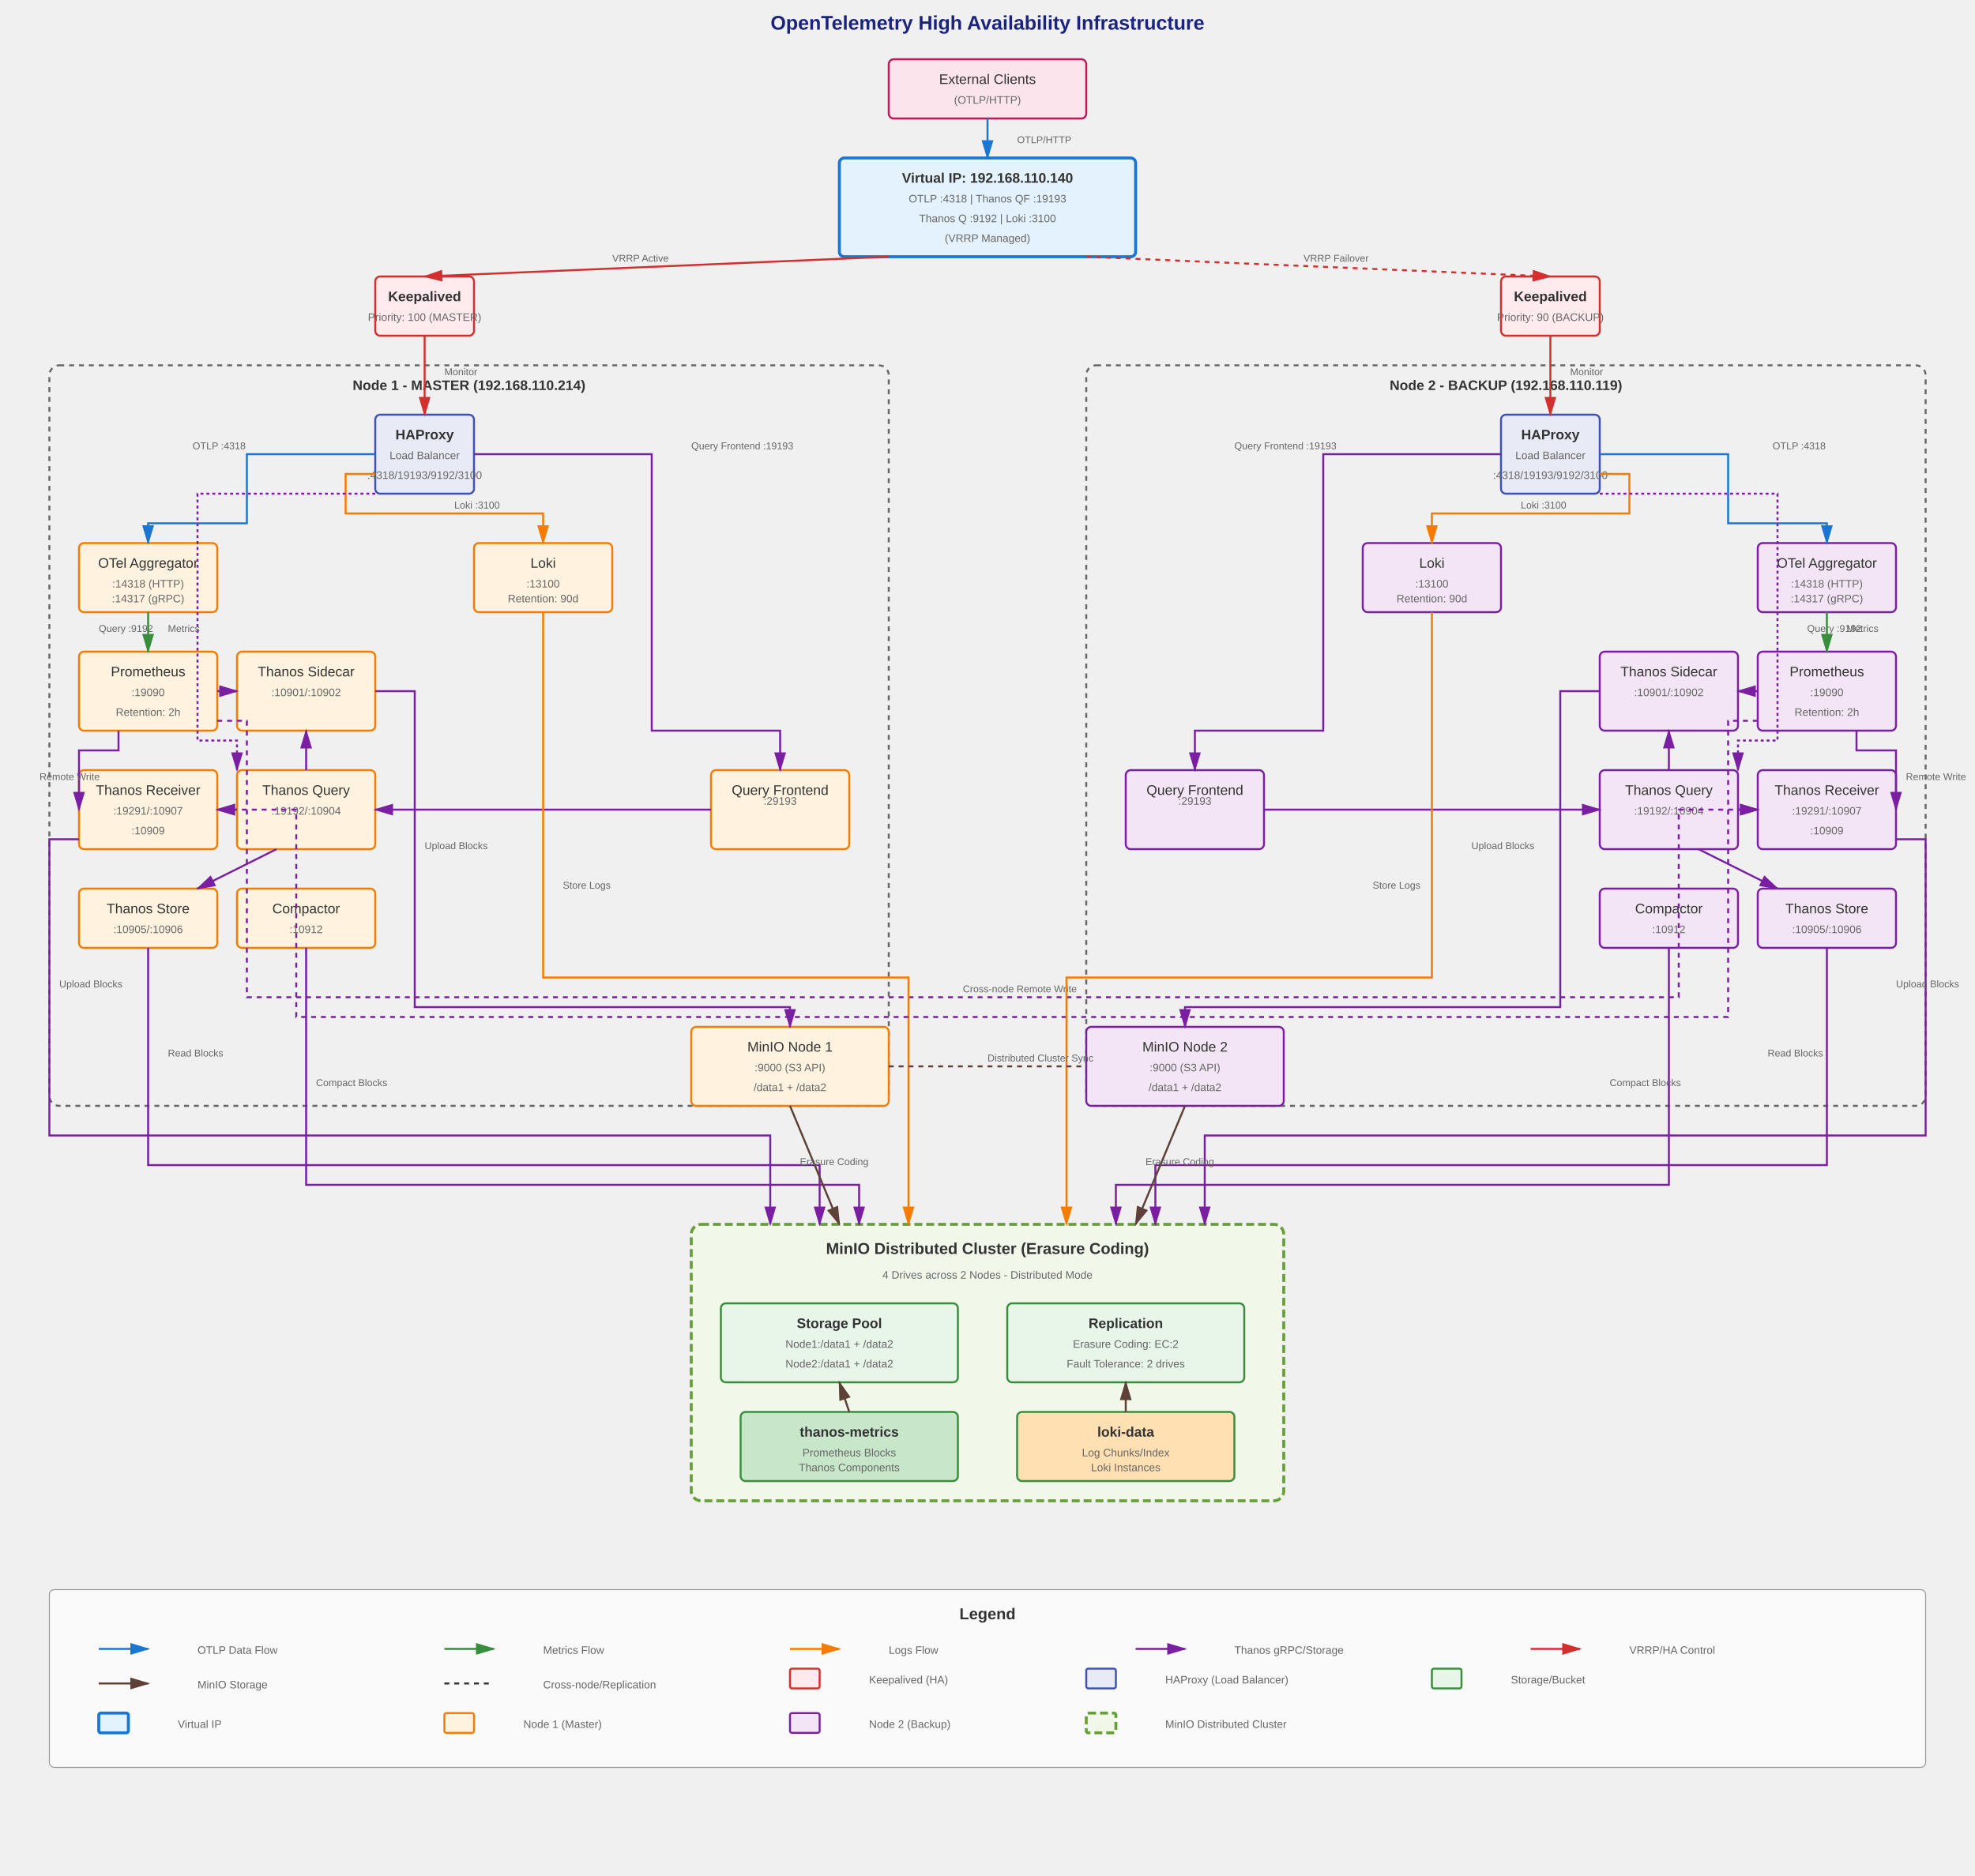
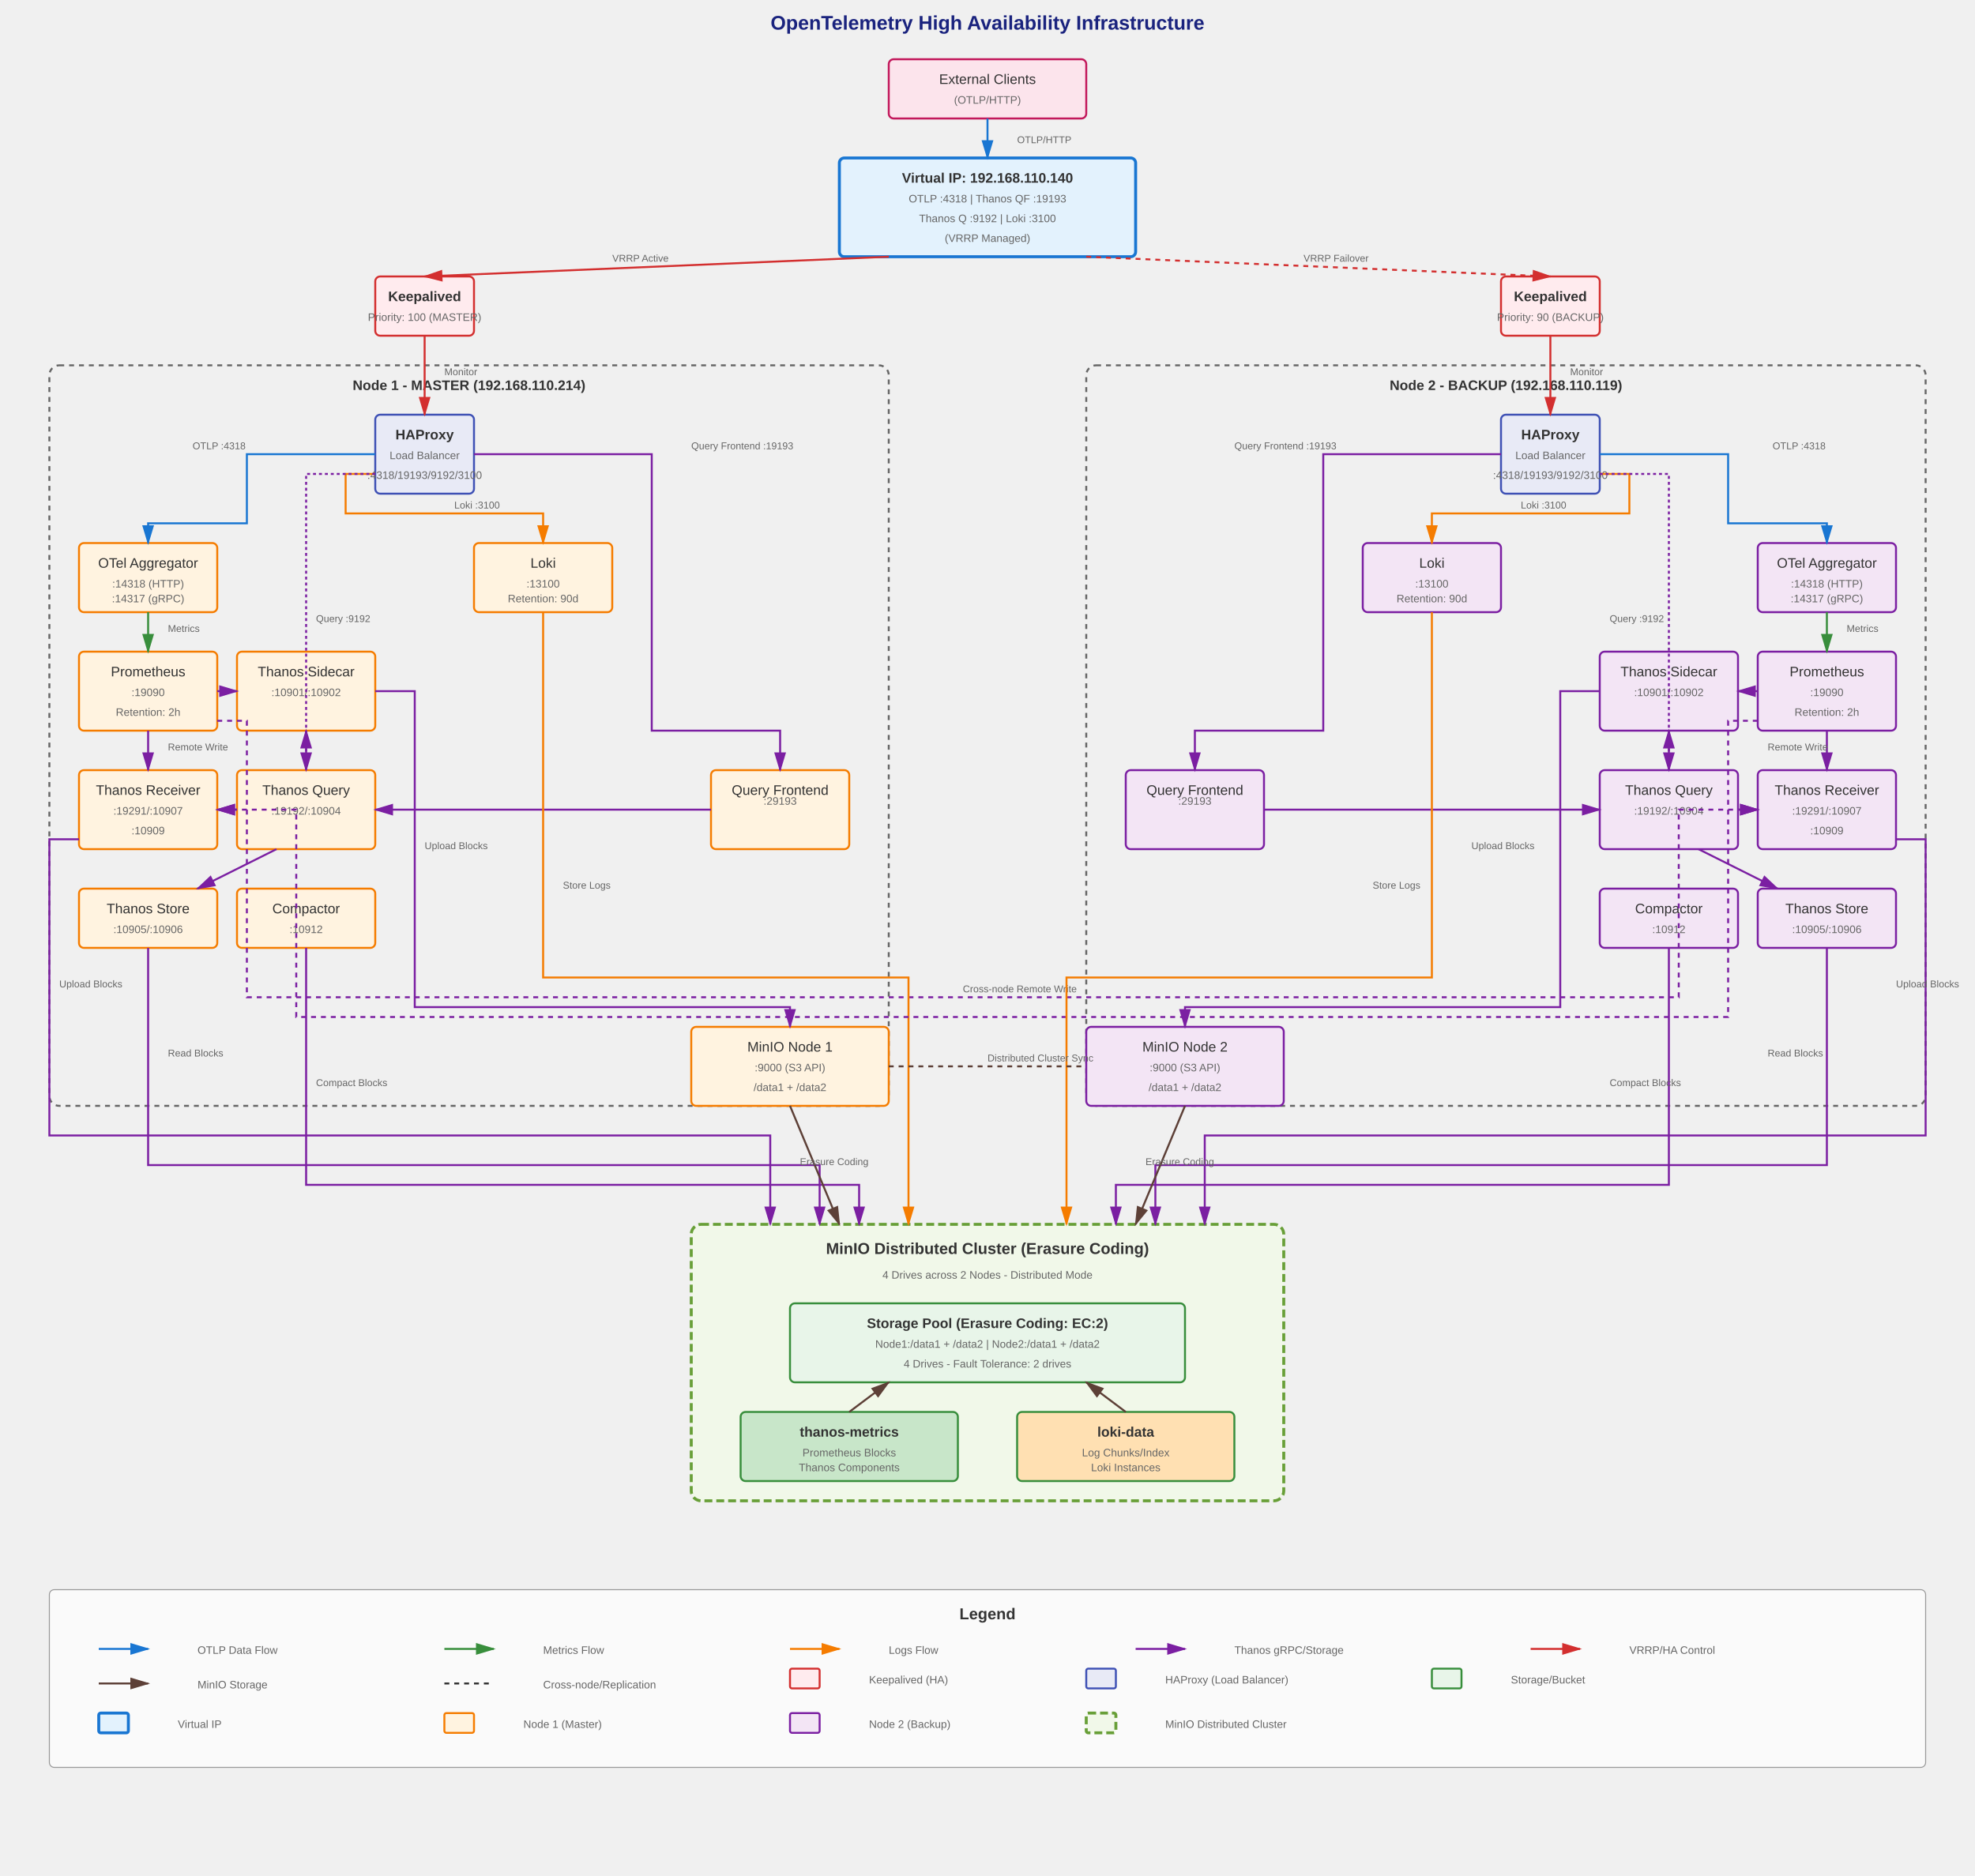
<svg xmlns="http://www.w3.org/2000/svg" viewBox="0 0 2000 1900" width="2000" height="1900">
  <defs>
    <style>
      .box { fill: #ffffff; stroke: #333; stroke-width: 2; }
      .cluster { fill: #f0f0f0; stroke: #666; stroke-width: 2; stroke-dasharray: 5,5; }
      .vip-box { fill: #e3f2fd; stroke: #1976d2; stroke-width: 3; }
      .master-box { fill: #fff3e0; stroke: #f57c00; stroke-width: 2; }
      .backup-box { fill: #f3e5f5; stroke: #7b1fa2; stroke-width: 2; }
      .storage-box { fill: #e8f5e9; stroke: #388e3c; stroke-width: 2; }
      .client-box { fill: #fce4ec; stroke: #c2185b; stroke-width: 2; }
      .keepalived-box { fill: #ffebee; stroke: #d32f2f; stroke-width: 2; }
      .haproxy-box { fill: #e8eaf6; stroke: #3f51b5; stroke-width: 2; }
      .minio-cluster { fill: #f1f8e9; stroke: #689f38; stroke-width: 3; stroke-dasharray: 8,4; }
      .text { font-family: Arial, sans-serif; font-size: 14px; fill: #333; text-anchor: middle; }
      .text-small { font-family: Arial, sans-serif; font-size: 11px; fill: #666; text-anchor: middle; }
      .title { font-family: Arial, sans-serif; font-size: 20px; font-weight: bold; fill: #1a237e; text-anchor: middle; }
      .label { font-family: Arial, sans-serif; font-size: 10px; fill: #666; }
      .line { stroke: #333; stroke-width: 2; fill: none; }
      .line-blue { stroke: #1976d2; stroke-width: 2; fill: none; }
      .line-orange { stroke: #f57c00; stroke-width: 2; fill: none; }
      .line-green { stroke: #388e3c; stroke-width: 2; fill: none; }
      .line-purple { stroke: #7b1fa2; stroke-width: 2; fill: none; }
      .line-brown { stroke: #5d4037; stroke-width: 2; fill: none; }
      .line-red { stroke: #d32f2f; stroke-width: 2; fill: none; }
      .arrow { stroke: #333; stroke-width: 2; fill: #333; }
    </style>
    <marker id="arrowhead" markerWidth="10" markerHeight="10" refX="9" refY="3" orient="auto">
      <polygon points="0 0, 10 3, 0 6" fill="#333" />
    </marker>
    <marker id="arrowhead-blue" markerWidth="10" markerHeight="10" refX="9" refY="3" orient="auto">
      <polygon points="0 0, 10 3, 0 6" fill="#1976d2" />
    </marker>
    <marker id="arrowhead-orange" markerWidth="10" markerHeight="10" refX="9" refY="3" orient="auto">
      <polygon points="0 0, 10 3, 0 6" fill="#f57c00" />
    </marker>
    <marker id="arrowhead-green" markerWidth="10" markerHeight="10" refX="9" refY="3" orient="auto">
      <polygon points="0 0, 10 3, 0 6" fill="#388e3c" />
    </marker>
    <marker id="arrowhead-purple" markerWidth="10" markerHeight="10" refX="9" refY="3" orient="auto">
      <polygon points="0 0, 10 3, 0 6" fill="#7b1fa2" />
    </marker>
    <marker id="arrowhead-red" markerWidth="10" markerHeight="10" refX="9" refY="3" orient="auto">
      <polygon points="0 0, 10 3, 0 6" fill="#d32f2f" />
    </marker>
    <marker id="arrowhead-brown" markerWidth="10" markerHeight="10" refX="9" refY="3" orient="auto">
      <polygon points="0 0, 10 3, 0 6" fill="#5d4037" />
    </marker>
  </defs>
  <text x="1000" y="30" class="title">OpenTelemetry High Availability Infrastructure</text>
  <rect x="900" y="60" width="200" height="60" class="client-box" rx="5" />
  <text x="1000" y="85" class="text">External Clients</text>
  <text x="1000" y="105" class="text-small">(OTLP/HTTP)</text>
  <rect x="850" y="160" width="300" height="100" class="vip-box" rx="5" />
  <text x="1000" y="185" class="text" style="font-weight: bold;">Virtual IP: 192.168.110.140</text>
  <text x="1000" y="205" class="text-small">OTLP :4318 | Thanos QF :19193</text>
  <text x="1000" y="225" class="text-small">Thanos Q :9192 | Loki :3100</text>
  <text x="1000" y="245" class="text-small">(VRRP Managed)</text>
  <rect x="380" y="280" width="100" height="60" class="keepalived-box" rx="5" />
  <text x="430" y="305" class="text" style="font-weight: bold;">Keepalived</text>
  <text x="430" y="325" class="text-small">Priority: 100 (MASTER)</text>
  <rect x="1520" y="280" width="100" height="60" class="keepalived-box" rx="5" />
  <text x="1570" y="305" class="text" style="font-weight: bold;">Keepalived</text>
  <text x="1570" y="325" class="text-small">Priority: 90 (BACKUP)</text>
  <rect x="50" y="370" width="850" height="750" class="cluster" rx="10" />
  <text x="475" y="395" class="text" style="font-weight: bold;">Node 1 - MASTER (192.168.110.214)</text>
  <rect x="380" y="420" width="100" height="80" class="haproxy-box" rx="5" />
  <text x="430" y="445" class="text" style="font-weight: bold;">HAProxy</text>
  <text x="430" y="465" class="text-small">Load Balancer</text>
  <text x="430" y="485" class="text-small">:4318/19193/9192/3100</text>
  <rect x="80" y="550" width="140" height="70" class="master-box" rx="5" />
  <text x="150" y="575" class="text">OTel Aggregator</text>
  <text x="150" y="595" class="text-small">:14318 (HTTP)</text>
  <text x="150" y="610" class="text-small">:14317 (gRPC)</text>
  <rect x="80" y="660" width="140" height="80" class="master-box" rx="5" />
  <text x="150" y="685" class="text">Prometheus</text>
  <text x="150" y="705" class="text-small">:19090</text>
  <text x="150" y="725" class="text-small">Retention: 2h</text>
  <rect x="240" y="660" width="140" height="80" class="master-box" rx="5" />
  <text x="310" y="685" class="text">Thanos Sidecar</text>
  <text x="310" y="705" class="text-small">:10901/:10902</text>
  <rect x="80" y="780" width="140" height="80" class="master-box" rx="5" />
  <text x="150" y="805" class="text">Thanos Receiver</text>
  <text x="150" y="825" class="text-small">:19291/:10907</text>
  <text x="150" y="845" class="text-small">:10909</text>
  <rect x="240" y="780" width="140" height="80" class="master-box" rx="5" />
  <text x="310" y="805" class="text">Thanos Query</text>
  <text x="310" y="825" class="text-small">:19192/:10904</text>
  <rect x="720" y="780" width="140" height="80" class="master-box" rx="5" />
  <text x="790" y="805" class="text">Query Frontend</text>
  <text x="790" y="815" class="text-small">:29193</text>
  <rect x="80" y="900" width="140" height="60" class="master-box" rx="5" />
  <text x="150" y="925" class="text">Thanos Store</text>
  <text x="150" y="945" class="text-small">:10905/:10906</text>
  <rect x="240" y="900" width="140" height="60" class="master-box" rx="5" />
  <text x="310" y="925" class="text">Compactor</text>
  <text x="310" y="945" class="text-small">:10912</text>
  <rect x="480" y="550" width="140" height="70" class="master-box" rx="5" />
  <text x="550" y="575" class="text">Loki</text>
  <text x="550" y="595" class="text-small">:13100</text>
  <text x="550" y="610" class="text-small">Retention: 90d</text>
  <rect x="700" y="1040" width="200" height="80" class="master-box" rx="5" />
  <text x="800" y="1065" class="text">MinIO Node 1</text>
  <text x="800" y="1085" class="text-small">:9000 (S3 API)</text>
  <text x="800" y="1105" class="text-small">/data1 + /data2</text>
  <rect x="1100" y="370" width="850" height="750" class="cluster" rx="10" />
  <text x="1525" y="395" class="text" style="font-weight: bold;">Node 2 - BACKUP (192.168.110.119)</text>
  <rect x="1520" y="420" width="100" height="80" class="haproxy-box" rx="5" />
  <text x="1570" y="445" class="text" style="font-weight: bold;">HAProxy</text>
  <text x="1570" y="465" class="text-small">Load Balancer</text>
  <text x="1570" y="485" class="text-small">:4318/19193/9192/3100</text>
  <rect x="1780" y="550" width="140" height="70" class="backup-box" rx="5" />
  <text x="1850" y="575" class="text">OTel Aggregator</text>
  <text x="1850" y="595" class="text-small">:14318 (HTTP)</text>
  <text x="1850" y="610" class="text-small">:14317 (gRPC)</text>
  <rect x="1780" y="660" width="140" height="80" class="backup-box" rx="5" />
  <text x="1850" y="685" class="text">Prometheus</text>
  <text x="1850" y="705" class="text-small">:19090</text>
  <text x="1850" y="725" class="text-small">Retention: 2h</text>
  <rect x="1620" y="660" width="140" height="80" class="backup-box" rx="5" />
  <text x="1690" y="685" class="text">Thanos Sidecar</text>
  <text x="1690" y="705" class="text-small">:10901/:10902</text>
  <rect x="1780" y="780" width="140" height="80" class="backup-box" rx="5" />
  <text x="1850" y="805" class="text">Thanos Receiver</text>
  <text x="1850" y="825" class="text-small">:19291/:10907</text>
  <text x="1850" y="845" class="text-small">:10909</text>
  <rect x="1620" y="780" width="140" height="80" class="backup-box" rx="5" />
  <text x="1690" y="805" class="text">Thanos Query</text>
  <text x="1690" y="825" class="text-small">:19192/:10904</text>
  <rect x="1140" y="780" width="140" height="80" class="backup-box" rx="5" />
  <text x="1210" y="805" class="text">Query Frontend</text>
  <text x="1210" y="815" class="text-small">:29193</text>
  <rect x="1780" y="900" width="140" height="60" class="backup-box" rx="5" />
  <text x="1850" y="925" class="text">Thanos Store</text>
  <text x="1850" y="945" class="text-small">:10905/:10906</text>
  <rect x="1620" y="900" width="140" height="60" class="backup-box" rx="5" />
  <text x="1690" y="925" class="text">Compactor</text>
  <text x="1690" y="945" class="text-small">:10912</text>
  <rect x="1380" y="550" width="140" height="70" class="backup-box" rx="5" />
  <text x="1450" y="575" class="text">Loki</text>
  <text x="1450" y="595" class="text-small">:13100</text>
  <text x="1450" y="610" class="text-small">Retention: 90d</text>
  <rect x="1100" y="1040" width="200" height="80" class="backup-box" rx="5" />
  <text x="1200" y="1065" class="text">MinIO Node 2</text>
  <text x="1200" y="1085" class="text-small">:9000 (S3 API)</text>
  <text x="1200" y="1105" class="text-small">/data1 + /data2</text>
  <rect x="700" y="1240" width="600" height="280" class="minio-cluster" rx="10" />
  <text x="1000" y="1270" class="text" style="font-weight: bold; font-size: 16px;">MinIO Distributed Cluster (Erasure Coding)</text>
  <text x="1000" y="1295" class="text-small">4 Drives across 2 Nodes - Distributed Mode</text>
-   <rect x="730" y="1320" width="240" height="80" class="storage-box" rx="5" />
-   <text x="850" y="1345" class="text" style="font-weight: bold;">Storage Pool</text>
-   <text x="850" y="1365" class="text-small">Node1:/data1 + /data2</text>
-   <text x="850" y="1385" class="text-small">Node2:/data1 + /data2</text>
-   <rect x="1020" y="1320" width="240" height="80" class="storage-box" rx="5" />
-   <text x="1140" y="1345" class="text" style="font-weight: bold;">Replication</text>
-   <text x="1140" y="1365" class="text-small">Erasure Coding: EC:2</text>
-   <text x="1140" y="1385" class="text-small">Fault Tolerance: 2 drives</text>
+   <rect x="800" y="1320" width="400" height="80" class="storage-box" rx="5" />
+   <text x="1000" y="1345" class="text" style="font-weight: bold;">Storage Pool (Erasure Coding: EC:2)</text>
+   <text x="1000" y="1365" class="text-small">Node1:/data1 + /data2 | Node2:/data1 + /data2</text>
+   <text x="1000" y="1385" class="text-small">4 Drives - Fault Tolerance: 2 drives</text>
  <rect x="750" y="1430" width="220" height="70" class="storage-box" rx="5" style="fill: #c8e6c9;" />
  <text x="860" y="1455" class="text" style="font-weight: bold;">thanos-metrics</text>
  <text x="860" y="1475" class="text-small">Prometheus Blocks</text>
  <text x="860" y="1490" class="text-small">Thanos Components</text>
  <rect x="1030" y="1430" width="220" height="70" class="storage-box" rx="5" style="fill: #ffe0b2;" />
  <text x="1140" y="1455" class="text" style="font-weight: bold;">loki-data</text>
  <text x="1140" y="1475" class="text-small">Log Chunks/Index</text>
  <text x="1140" y="1490" class="text-small">Loki Instances</text>
  <path d="M 1000,120 L 1000,160" class="line-blue" marker-end="url(#arrowhead-blue)" />
  <text x="1030" y="145" class="label" fill="#1976d2">OTLP/HTTP</text>
  <path d="M 900,260 L 430,280" class="line-red" marker-end="url(#arrowhead-red)" />
  <text x="620" y="265" class="label" fill="#d32f2f">VRRP Active</text>
  <path d="M 1100,260 L 1570,280" class="line-red" style="stroke-dasharray: 5,5" marker-end="url(#arrowhead-red)" />
  <text x="1320" y="265" class="label" fill="#d32f2f">VRRP Failover</text>
  <path d="M 430,340 L 430,420" class="line-red" marker-end="url(#arrowhead-red)" />
  <text x="450" y="380" class="label" fill="#d32f2f">Monitor</text>
  <path d="M 380,460 L 250,460 L 250,530 L 150,530 L 150,550" class="line-blue" marker-end="url(#arrowhead-blue)" />
  <text x="195" y="455" class="label" fill="#1976d2">OTLP :4318</text>
  <path d="M 380,480 L 350,480 L 350,520 L 550,520 L 550,550" class="line-orange" marker-end="url(#arrowhead-orange)" />
  <text x="460" y="515" class="label" fill="#f57c00">Loki :3100</text>
  <path d="M 480,460 L 660,460 L 660,740 L 790,740 L 790,780" class="line-purple" marker-end="url(#arrowhead-purple)" />
  <text x="700" y="455" class="label" fill="#7b1fa2">Query Frontend :19193</text>
-   <path d="M 380,500 L 200,500 L 200,750 L 240,750 L 240,780" class="line-purple" style="stroke-dasharray: 3,3" marker-end="url(#arrowhead-purple)" />
-   <text x="100" y="640" class="label" fill="#7b1fa2">Query :9192</text>
+   <path d="M 380,480 L 310,480 L 310,780" class="line-purple" style="stroke-dasharray: 3,3" marker-end="url(#arrowhead-purple)" />
+   <text x="320" y="630" class="label" fill="#7b1fa2">Query :9192</text>
  <path d="M 150,620 L 150,660" class="line-green" marker-end="url(#arrowhead-green)" />
  <text x="170" y="640" class="label" fill="#388e3c">Metrics</text>
  <path d="M 220,700 L 240,700" class="line-purple" marker-end="url(#arrowhead-purple)" />
-   <path d="M 120,740 L 120,760 L 80,760 L 80,820" class="line-purple" marker-end="url(#arrowhead-purple)" />
-   <text x="40" y="790" class="label" fill="#7b1fa2">Remote Write</text>
+   <path d="M 150,740 L 150,780" class="line-purple" marker-end="url(#arrowhead-purple)" />
+   <text x="170" y="760" class="label" fill="#7b1fa2">Remote Write</text>
  <path d="M 220,730 L 250,730 L 250,1010 L 1700,1010 L 1700,820 L 1780,820" class="line-purple" style="stroke-dasharray: 5,5" marker-end="url(#arrowhead-purple)" />
  <text x="975" y="1005" class="label" fill="#7b1fa2">Cross-node Remote Write</text>
  <path d="M 720,820 L 380,820" class="line-purple" marker-end="url(#arrowhead-purple)" />
  <path d="M 310,780 L 310,740" class="line-purple" marker-end="url(#arrowhead-purple)" />
  <path d="M 240,820 L 220,820" class="line-purple" marker-end="url(#arrowhead-purple)" />
  <path d="M 280,860 L 200,900" class="line-purple" marker-end="url(#arrowhead-purple)" />
  <path d="M 380,700 L 420,700 L 420,1020 L 800,1020 L 800,1040" class="line-purple" marker-end="url(#arrowhead-purple)" />
  <text x="430" y="860" class="label" fill="#7b1fa2">Upload Blocks</text>
  <path d="M 150,960 L 150,1180 L 830,1180 L 830,1240" class="line-purple" marker-end="url(#arrowhead-purple)" />
  <text x="170" y="1070" class="label" fill="#7b1fa2">Read Blocks</text>
  <path d="M 80,850 L 50,850 L 50,1150 L 780,1150 L 780,1240" class="line-purple" marker-end="url(#arrowhead-purple)" />
  <text x="60" y="1000" class="label" fill="#7b1fa2">Upload Blocks</text>
  <path d="M 310,960 L 310,1200 L 870,1200 L 870,1240" class="line-purple" marker-end="url(#arrowhead-purple)" />
  <text x="320" y="1100" class="label" fill="#7b1fa2">Compact Blocks</text>
  <path d="M 550,620 L 550,990 L 920,990 L 920,1240" class="line-orange" marker-end="url(#arrowhead-orange)" />
  <text x="570" y="900" class="label" fill="#f57c00">Store Logs</text>
  <path d="M 800,1120 L 850,1240" class="line-brown" marker-end="url(#arrowhead-brown)" />
  <text x="810" y="1180" class="label" fill="#5d4037">Erasure Coding</text>
  <path d="M 1570,340 L 1570,420" class="line-red" marker-end="url(#arrowhead-red)" />
  <text x="1590" y="380" class="label" fill="#d32f2f">Monitor</text>
  <path d="M 1620,460 L 1750,460 L 1750,530 L 1850,530 L 1850,550" class="line-blue" marker-end="url(#arrowhead-blue)" />
  <text x="1795" y="455" class="label" fill="#1976d2">OTLP :4318</text>
  <path d="M 1620,480 L 1650,480 L 1650,520 L 1450,520 L 1450,550" class="line-orange" marker-end="url(#arrowhead-orange)" />
  <text x="1540" y="515" class="label" fill="#f57c00">Loki :3100</text>
  <path d="M 1520,460 L 1340,460 L 1340,740 L 1210,740 L 1210,780" class="line-purple" marker-end="url(#arrowhead-purple)" />
  <text x="1250" y="455" class="label" fill="#7b1fa2">Query Frontend :19193</text>
-   <path d="M 1620,500 L 1800,500 L 1800,750 L 1760,750 L 1760,780" class="line-purple" style="stroke-dasharray: 3,3" marker-end="url(#arrowhead-purple)" />
-   <text x="1830" y="640" class="label" fill="#7b1fa2">Query :9192</text>
+   <path d="M 1620,480 L 1690,480 L 1690,780" class="line-purple" style="stroke-dasharray: 3,3" marker-end="url(#arrowhead-purple)" />
+   <text x="1630" y="630" class="label" fill="#7b1fa2">Query :9192</text>
  <path d="M 1850,620 L 1850,660" class="line-green" marker-end="url(#arrowhead-green)" />
  <text x="1870" y="640" class="label" fill="#388e3c">Metrics</text>
  <path d="M 1780,700 L 1760,700" class="line-purple" marker-end="url(#arrowhead-purple)" />
-   <path d="M 1880,740 L 1880,760 L 1920,760 L 1920,820 L 1920,820" class="line-purple" marker-end="url(#arrowhead-purple)" />
-   <text x="1930" y="790" class="label" fill="#7b1fa2">Remote Write</text>
+   <path d="M 1850,740 L 1850,780" class="line-purple" marker-end="url(#arrowhead-purple)" />
+   <text x="1790" y="760" class="label" fill="#7b1fa2">Remote Write</text>
  <path d="M 1780,730 L 1750,730 L 1750,1030 L 300,1030 L 300,820 L 220,820" class="line-purple" style="stroke-dasharray: 5,5" marker-end="url(#arrowhead-purple)" />
  <path d="M 1280,820 L 1620,820" class="line-purple" marker-end="url(#arrowhead-purple)" />
  <path d="M 1690,780 L 1690,740" class="line-purple" marker-end="url(#arrowhead-purple)" />
  <path d="M 1760,820 L 1780,820" class="line-purple" marker-end="url(#arrowhead-purple)" />
  <path d="M 1720,860 L 1800,900" class="line-purple" marker-end="url(#arrowhead-purple)" />
  <path d="M 1620,700 L 1580,700 L 1580,1020 L 1200,1020 L 1200,1040" class="line-purple" marker-end="url(#arrowhead-purple)" />
  <text x="1490" y="860" class="label" fill="#7b1fa2">Upload Blocks</text>
  <path d="M 1850,960 L 1850,1180 L 1170,1180 L 1170,1240" class="line-purple" marker-end="url(#arrowhead-purple)" />
  <text x="1790" y="1070" class="label" fill="#7b1fa2">Read Blocks</text>
  <path d="M 1920,850 L 1950,850 L 1950,1150 L 1220,1150 L 1220,1240" class="line-purple" marker-end="url(#arrowhead-purple)" />
  <text x="1920" y="1000" class="label" fill="#7b1fa2">Upload Blocks</text>
  <path d="M 1690,960 L 1690,1200 L 1130,1200 L 1130,1240" class="line-purple" marker-end="url(#arrowhead-purple)" />
  <text x="1630" y="1100" class="label" fill="#7b1fa2">Compact Blocks</text>
  <path d="M 1450,620 L 1450,990 L 1080,990 L 1080,1240" class="line-orange" marker-end="url(#arrowhead-orange)" />
  <text x="1390" y="900" class="label" fill="#f57c00">Store Logs</text>
  <path d="M 1200,1120 L 1150,1240" class="line-brown" marker-end="url(#arrowhead-brown)" />
  <text x="1160" y="1180" class="label" fill="#5d4037">Erasure Coding</text>
  <line x1="900" y1="1080" x2="1100" y2="1080" class="line-brown" style="stroke-dasharray: 5,5" />
  <text x="1000" y="1075" class="label" fill="#5d4037">Distributed Cluster Sync</text>
-   <path d="M 860,1430 L 850,1400" class="line-brown" marker-end="url(#arrowhead-brown)" />
-   <path d="M 1140,1430 L 1140,1400" class="line-brown" marker-end="url(#arrowhead-brown)" />
+   <path d="M 860,1430 L 900,1400" class="line-brown" marker-end="url(#arrowhead-brown)" />
+   <path d="M 1140,1430 L 1100,1400" class="line-brown" marker-end="url(#arrowhead-brown)" />
  <rect x="50" y="1610" width="1900" height="180" fill="#fafafa" stroke="#999" stroke-width="1" rx="5" />
  <text x="1000" y="1640" class="text" style="font-weight: bold; font-size: 16px;">Legend</text>
  <line x1="100" y1="1670" x2="150" y2="1670" class="line-blue" marker-end="url(#arrowhead-blue)" />
  <text x="200" y="1675" class="text-small" style="text-anchor: start;">OTLP Data Flow</text>
  <line x1="450" y1="1670" x2="500" y2="1670" class="line-green" marker-end="url(#arrowhead-green)" />
  <text x="550" y="1675" class="text-small" style="text-anchor: start;">Metrics Flow</text>
  <line x1="800" y1="1670" x2="850" y2="1670" class="line-orange" marker-end="url(#arrowhead-orange)" />
  <text x="900" y="1675" class="text-small" style="text-anchor: start;">Logs Flow</text>
  <line x1="1150" y1="1670" x2="1200" y2="1670" class="line-purple" marker-end="url(#arrowhead-purple)" />
  <text x="1250" y="1675" class="text-small" style="text-anchor: start;">Thanos gRPC/Storage</text>
  <line x1="1550" y1="1670" x2="1600" y2="1670" class="line-red" marker-end="url(#arrowhead-red)" />
  <text x="1650" y="1675" class="text-small" style="text-anchor: start;">VRRP/HA Control</text>
  <line x1="100" y1="1705" x2="150" y2="1705" class="line-brown" marker-end="url(#arrowhead-brown)" />
  <text x="200" y="1710" class="text-small" style="text-anchor: start;">MinIO Storage</text>
  <line x1="450" y1="1705" x2="500" y2="1705" class="line" style="stroke-dasharray: 5,5" />
  <text x="550" y="1710" class="text-small" style="text-anchor: start;">Cross-node/Replication</text>
  <rect x="800" y="1690" width="30" height="20" class="keepalived-box" rx="2" />
  <text x="880" y="1705" class="text-small" style="text-anchor: start;">Keepalived (HA)</text>
  <rect x="1100" y="1690" width="30" height="20" class="haproxy-box" rx="2" />
  <text x="1180" y="1705" class="text-small" style="text-anchor: start;">HAProxy (Load Balancer)</text>
  <rect x="1450" y="1690" width="30" height="20" class="storage-box" rx="2" />
  <text x="1530" y="1705" class="text-small" style="text-anchor: start;">Storage/Bucket</text>
  <rect x="100" y="1735" width="30" height="20" class="vip-box" rx="2" />
  <text x="180" y="1750" class="text-small" style="text-anchor: start;">Virtual IP</text>
  <rect x="450" y="1735" width="30" height="20" class="master-box" rx="2" />
  <text x="530" y="1750" class="text-small" style="text-anchor: start;">Node 1 (Master)</text>
  <rect x="800" y="1735" width="30" height="20" class="backup-box" rx="2" />
  <text x="880" y="1750" class="text-small" style="text-anchor: start;">Node 2 (Backup)</text>
  <rect x="1100" y="1735" width="30" height="20" class="minio-cluster" rx="2" />
  <text x="1180" y="1750" class="text-small" style="text-anchor: start;">MinIO Distributed Cluster</text>
</svg>
